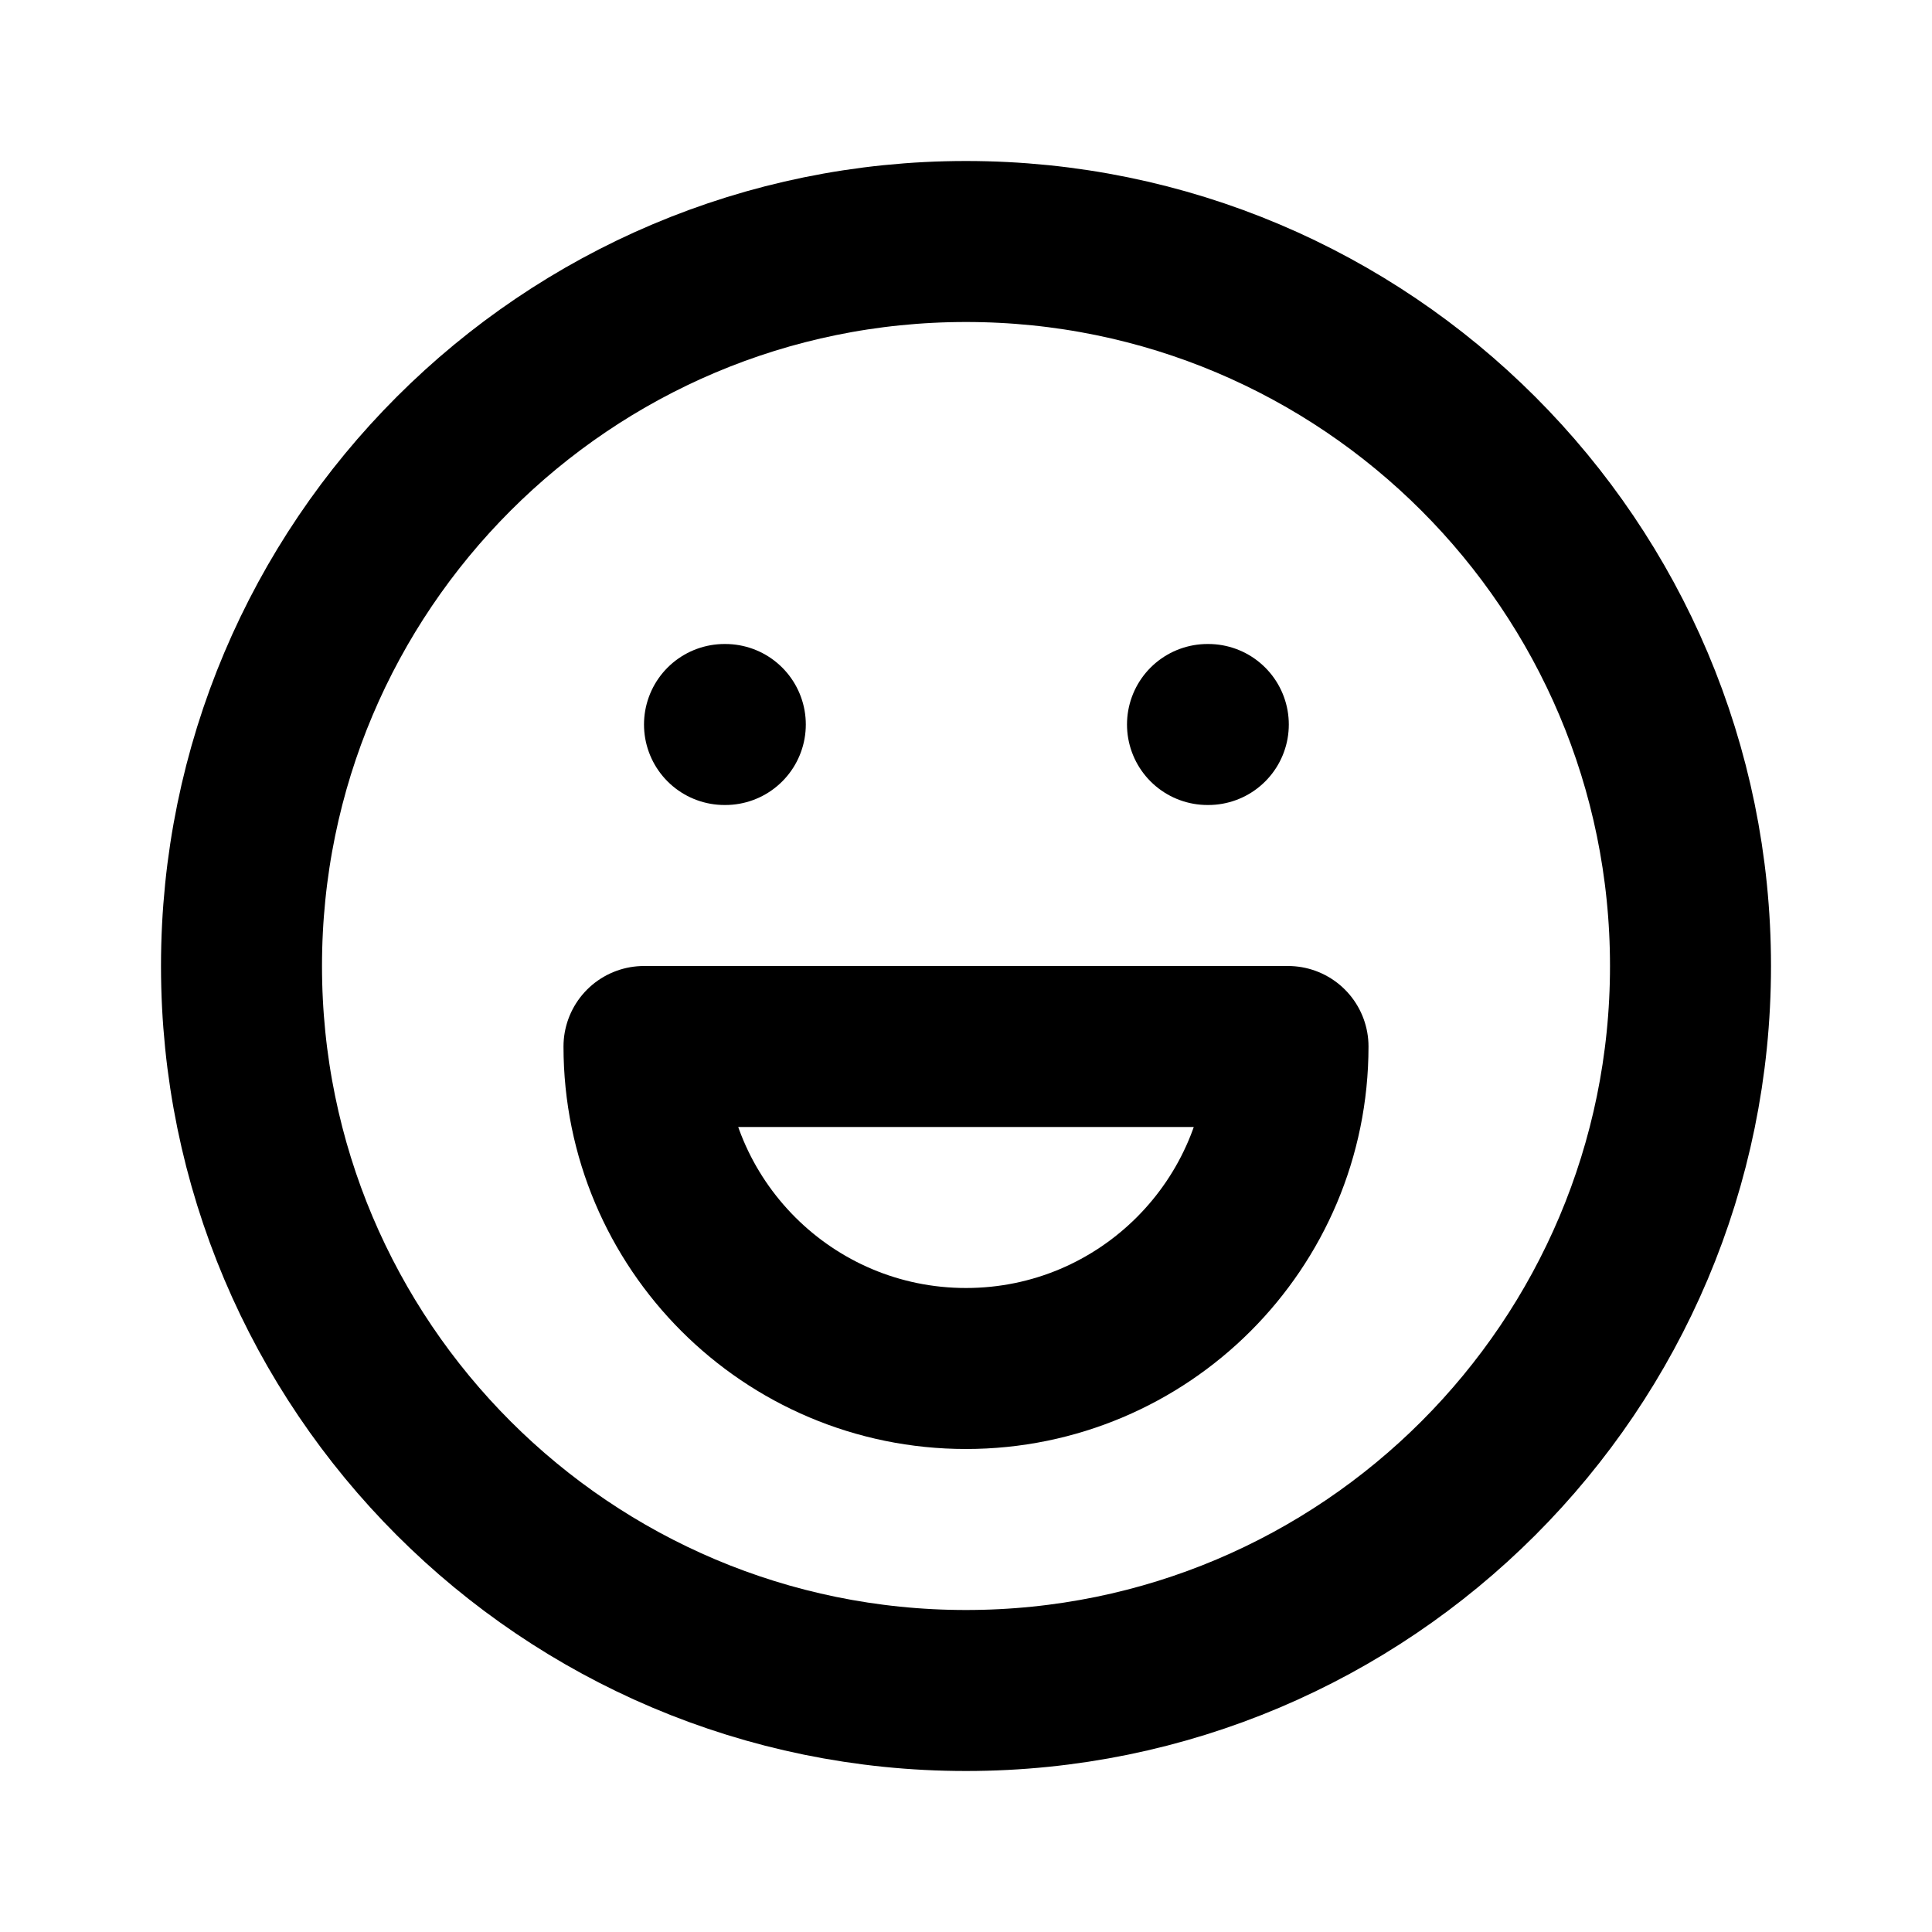
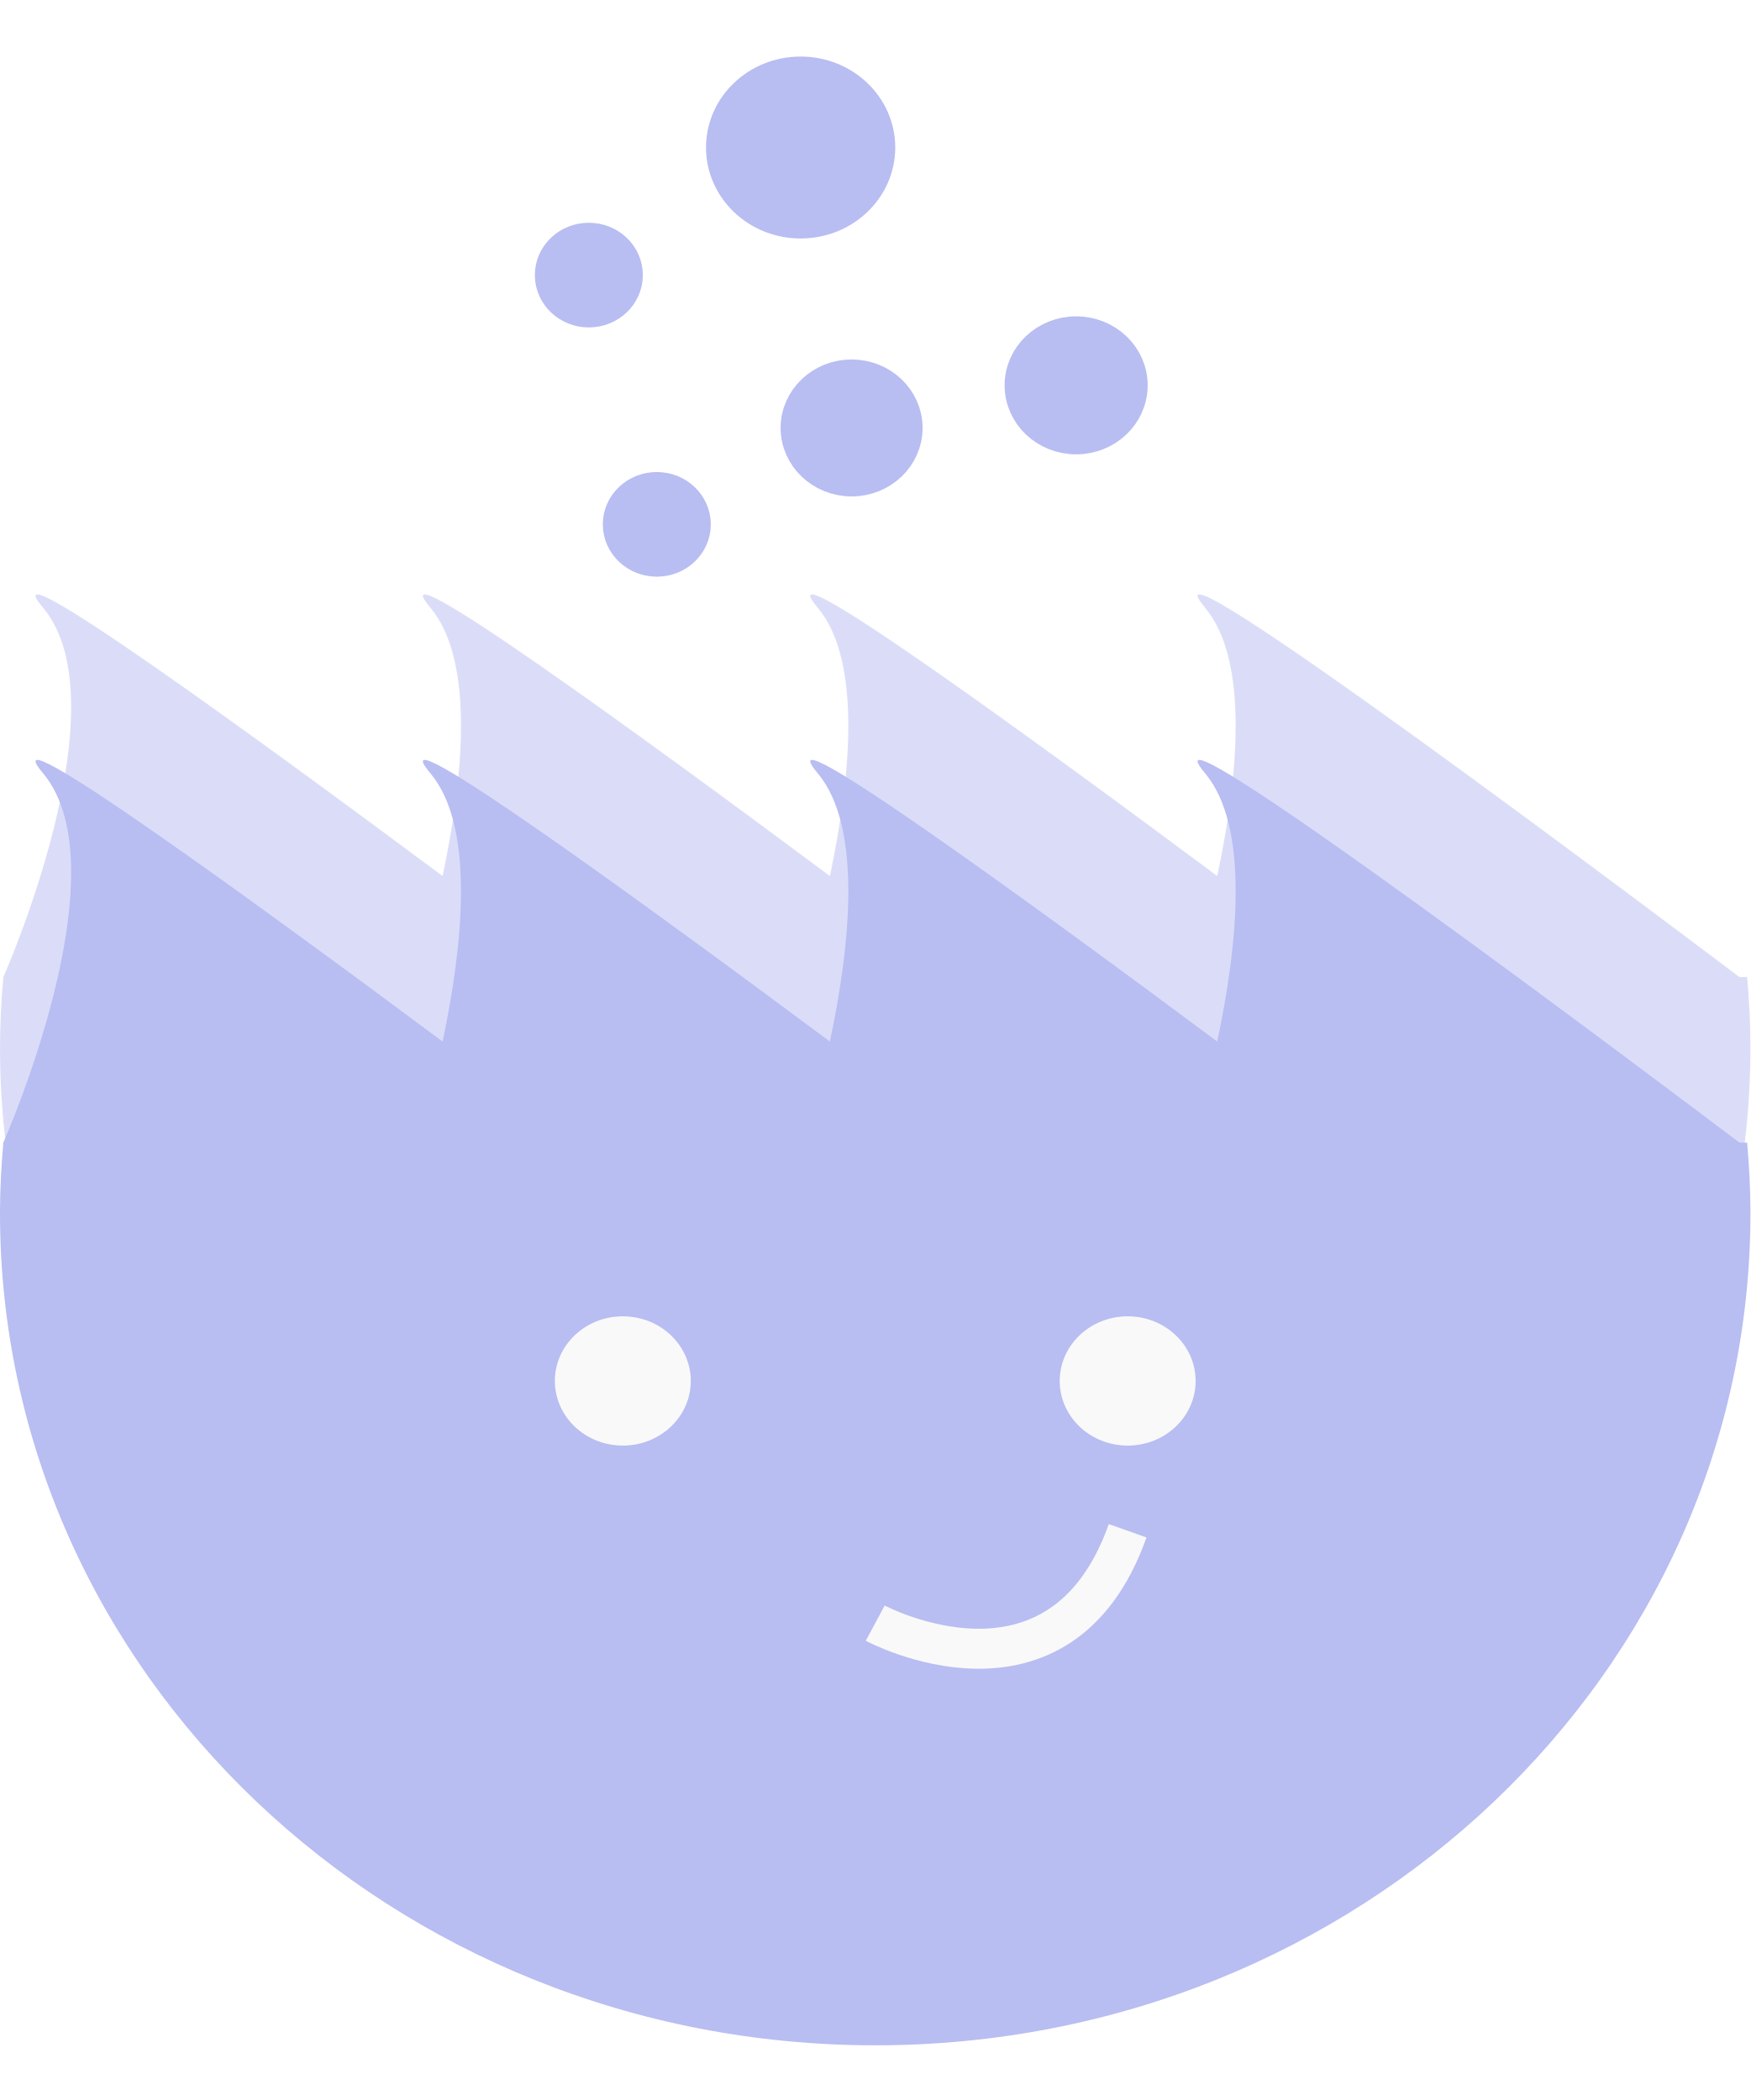
- <svg xmlns="http://www.w3.org/2000/svg" viewBox="0 0 24 24" fill="none" stroke="currentColor" stroke-width="2" stroke-linecap="round" stroke-linejoin="round" class="icon icon-tabler icons-tabler-outline icon-tabler-mood-happy">
-   <path stroke="none" d="M0 0h24v24H0z" fill="none" />
-   <path d="M12 12m-9 0a9 9 0 1 0 18 0a9 9 0 1 0 -18 0" />
-   <path d="M9 9l.01 0" />
-   <path d="M15 9l.01 0" />
-   <path d="M8 13a4 4 0 1 0 8 0h-8" />
+ <svg xmlns="http://www.w3.org/2000/svg" width="50" height="60" viewBox="0 0 80 91" fill="none">
+   <path d="M79.848 42.166H79.497C76.64 40.008 51.553 21.093 55.069 25.274C57.138 27.735 56.557 33.183 55.631 37.546C47.486 31.485 34.798 22.221 37.366 25.274C39.436 27.735 38.854 33.183 37.929 37.547C29.785 31.486 17.095 22.221 19.664 25.274C21.733 27.735 21.153 33.183 20.227 37.546C12.082 31.485 -0.607 22.221 1.961 25.274C5.689 29.706 0.153 42.166 0.153 42.166C0.06 43.226 0 44.297 0 45.382C0 66.396 17.908 83.434 40 83.434C62.091 83.434 80 66.397 80 45.382C80.001 44.297 79.942 43.226 79.848 42.166Z" fill="#B8BDF2" fill-opacity="0.5" />
+   <path d="M79.848 49.733H79.497C76.64 47.575 51.553 28.66 55.069 32.841C57.138 35.301 56.557 40.75 55.631 45.113C47.486 39.052 34.798 29.787 37.366 32.841C39.436 35.301 38.854 40.75 37.929 45.114C29.785 39.052 17.095 29.787 19.664 32.841C21.733 35.301 21.153 40.75 20.227 45.113C12.082 39.052 -0.607 29.787 1.961 32.841C5.689 37.273 0.153 49.733 0.153 49.733C0.06 50.793 0 51.864 0 52.948C0 73.963 17.908 91 40 91C62.091 91 80 73.964 80 52.948C80.001 51.864 79.942 50.793 79.848 49.733Z" fill="#B8BDF2" />
+   <path d="M31.571 60.629C31.571 62.261 30.181 63.584 28.465 63.584C26.75 63.584 25.359 62.261 25.359 60.629C25.359 58.997 26.75 57.674 28.465 57.674C30.18 57.674 31.571 58.997 31.571 60.629Z" fill="#F9F9F9" />
+   <path d="M54.644 60.629C54.644 62.261 53.253 63.584 51.538 63.584C49.823 63.584 48.432 62.261 48.432 60.629C48.432 58.997 49.823 57.674 51.538 57.674C53.253 57.674 54.644 58.997 54.644 60.629Z" fill="#F9F9F9" />
+   <path d="M40 71.701C40 71.701 48.431 76.226 51.537 67.478" stroke="#F9F9F9" stroke-width="1.829" stroke-miterlimit="10" />
+   <path d="M31.571 21.471C31.571 22.287 30.875 22.948 30.018 22.948C29.16 22.948 28.465 22.287 28.465 21.471C28.465 20.655 29.16 19.993 30.018 19.993C30.875 19.993 31.571 20.655 31.571 21.471Z" fill="#B8BDF2" stroke="#B8BDF2" stroke-width="1.829" stroke-miterlimit="10" />
+   <path d="M41.25 17.063C41.25 18.287 40.207 19.279 38.92 19.279C37.634 19.279 36.591 18.286 36.591 17.063C36.591 15.839 37.634 14.848 38.92 14.848C40.207 14.848 41.25 15.84 41.25 17.063Z" fill="#B8BDF2" stroke="#B8BDF2" stroke-width="1.829" stroke-miterlimit="10" />
+   <path d="M28.465 10.075C28.465 10.891 27.77 11.553 26.912 11.553C26.054 11.553 25.359 10.891 25.359 10.075C25.359 9.259 26.054 8.598 26.912 8.598C27.769 8.598 28.465 9.259 28.465 10.075Z" fill="#B8BDF2" stroke="#B8BDF2" stroke-width="1.829" stroke-miterlimit="10" />
+   <path d="M40 4.244C40 6.034 38.474 7.487 36.591 7.487C34.709 7.487 33.182 6.034 33.182 4.244C33.182 2.452 34.709 1 36.591 1C38.474 0.999 40 2.452 40 4.244Z" fill="#B8BDF2" stroke="#B8BDF2" stroke-width="1.829" stroke-miterlimit="10" />
+   <path d="M51.537 15.116C51.537 16.353 50.483 17.355 49.183 17.355C47.882 17.355 46.828 16.353 46.828 15.116C46.828 13.878 47.882 12.876 49.183 12.876C50.483 12.876 51.537 13.878 51.537 15.116Z" fill="#B8BDF2" stroke="#B8BDF2" stroke-width="1.829" stroke-miterlimit="10" />
</svg>
